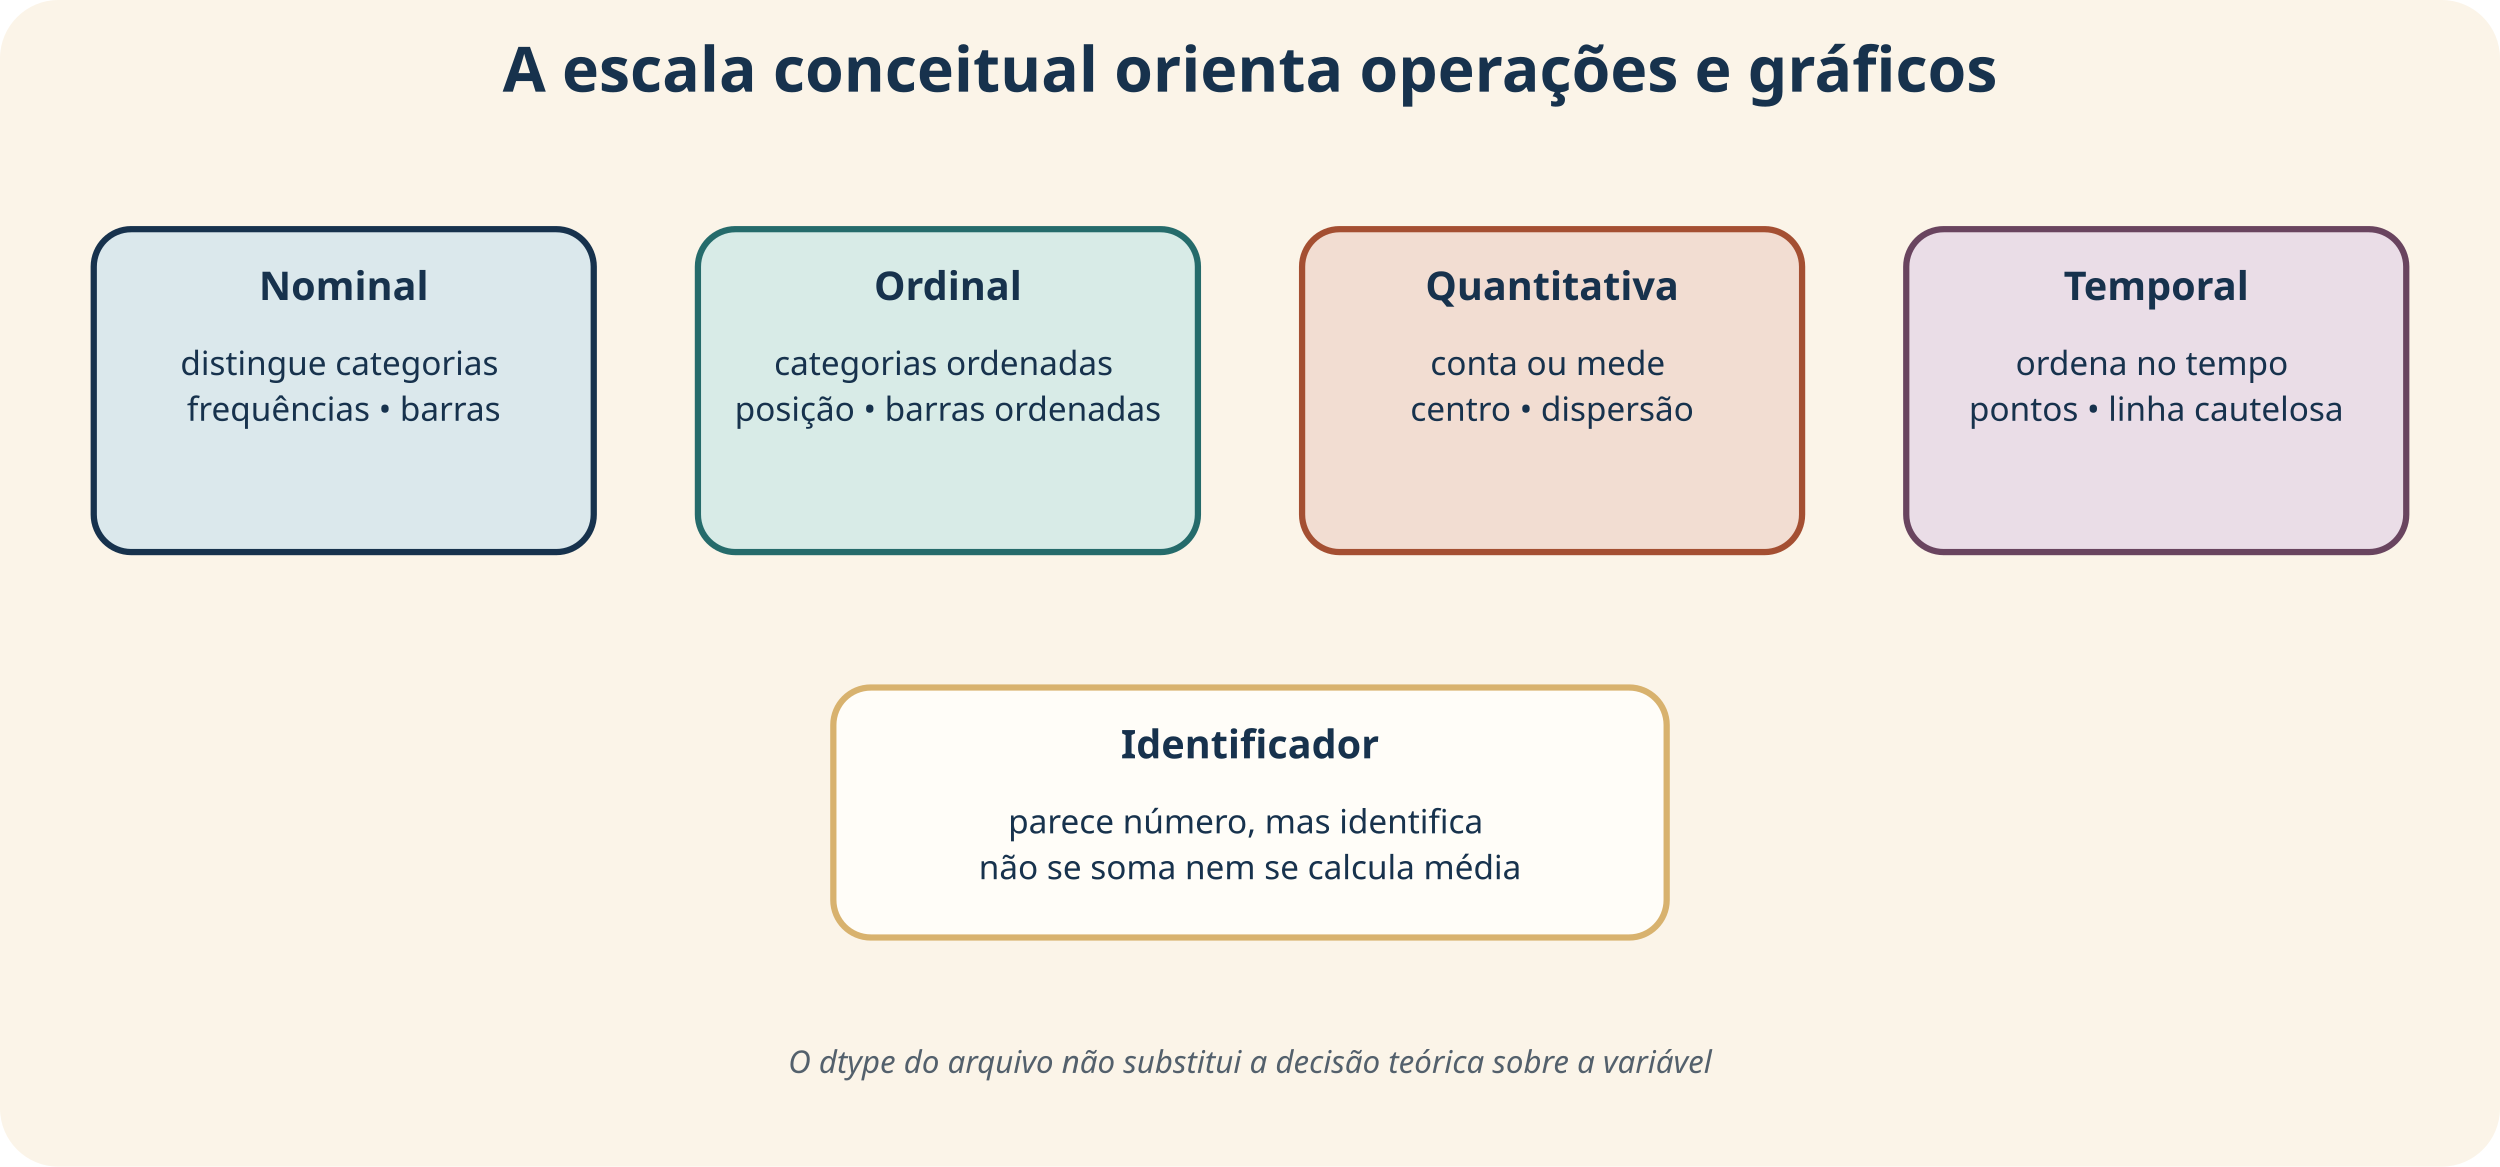
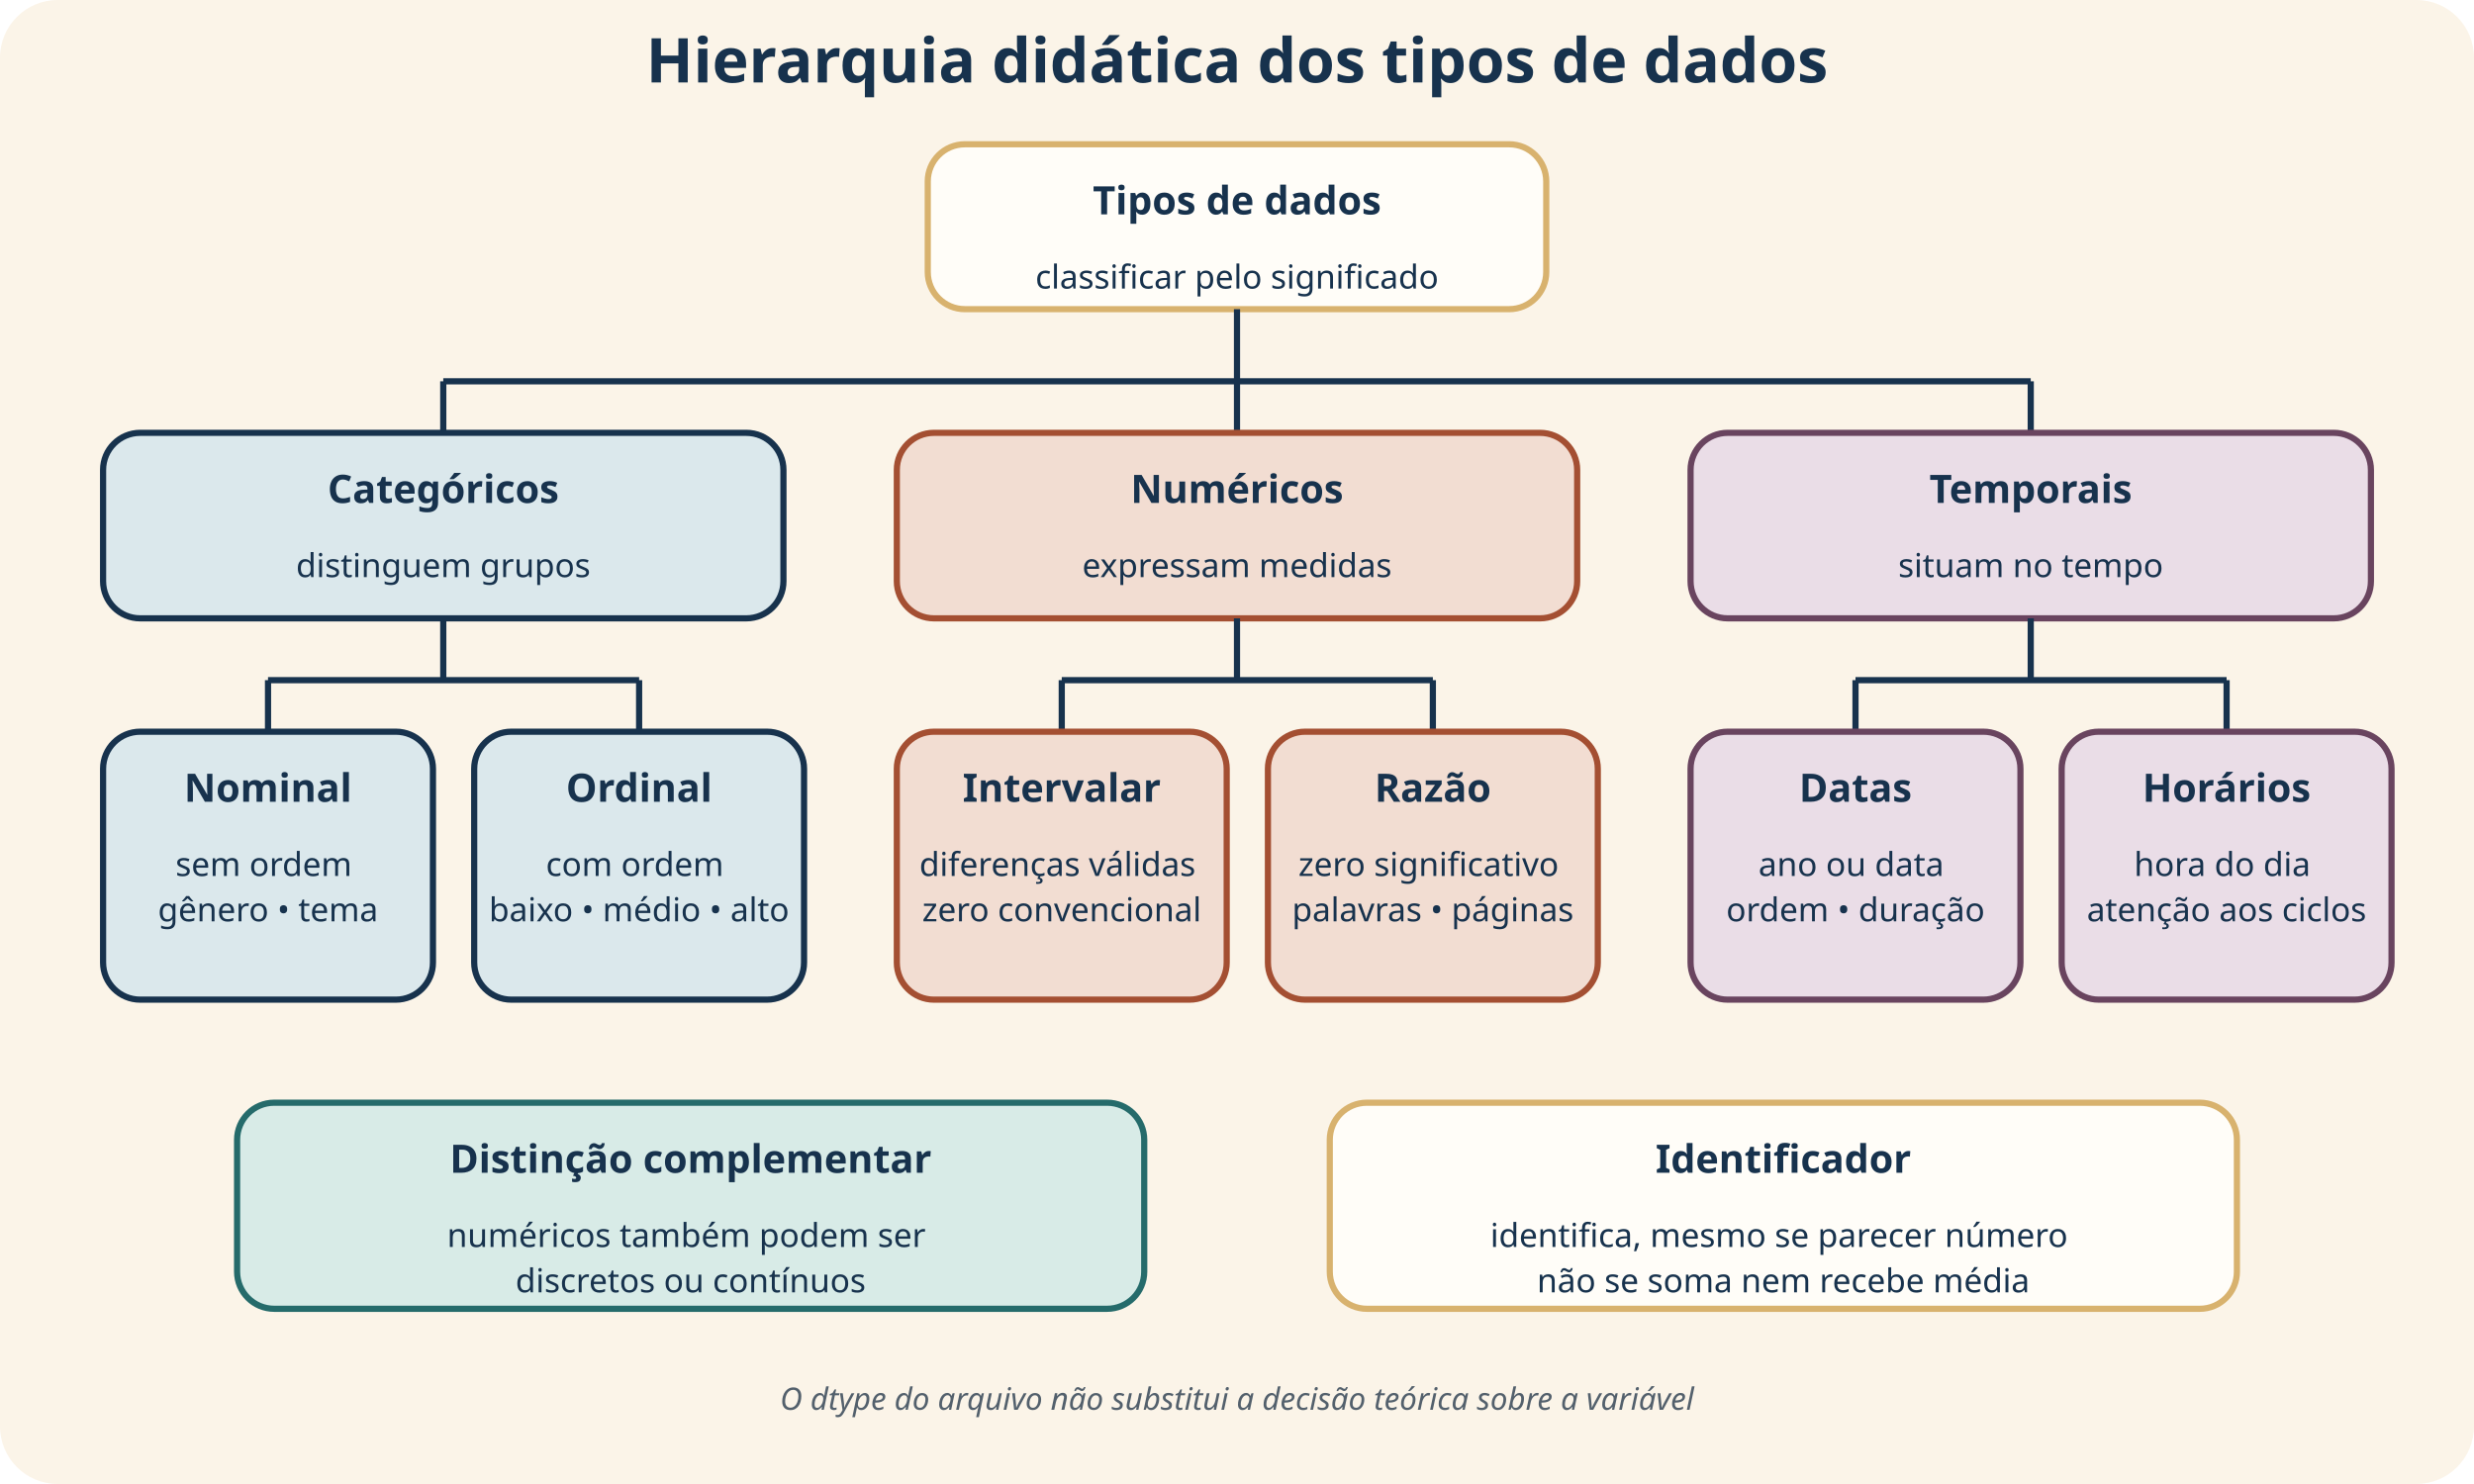
- <svg xmlns="http://www.w3.org/2000/svg" viewBox="0 0 1200 560" role="img" aria-labelledby="titulo descricao">
+ <svg xmlns="http://www.w3.org/2000/svg" viewBox="0 0 1200 720" role="img" aria-labelledby="titulo descricao">
  <defs>
    <marker id="seta" markerWidth="10" markerHeight="10" refX="8" refY="3" orient="auto" markerUnits="strokeWidth">
      <path d="M0,0 L0,6 L9,3 z" fill="#17324d" />
    </marker>
    <style>
    .titulo { font: 700 30px system-ui, sans-serif; fill: #17324d; }
    .subtitulo { font: 700 19px system-ui, sans-serif; fill: #17324d; }
    .corpo { font: 16px system-ui, sans-serif; fill: #17324d; }
    .pequeno { font: 14px system-ui, sans-serif; fill: #17324d; }
    .nota { font: italic 15px system-ui, sans-serif; fill: #53606c; }
    .seta { stroke: #17324d; stroke-width: 3; fill: none; marker-end: url(#seta); }
    .linha { stroke: #17324d; stroke-width: 3; fill: none; }
    .tracejada { stroke-dasharray: 9 7; }
  </style>
  </defs>
-   <rect width="1200" height="560" rx="28" fill="#fbf4e8" />
-   <text x="600" y="44" class="titulo" text-anchor="middle">
-     <tspan x="600" dy="0">A escala conceitual orienta operações e gráficos</tspan>
+   <rect width="1200" height="720" rx="28" fill="#fbf4e8" />
+   <text x="600" y="40" class="titulo" text-anchor="middle">
+     <tspan x="600" dy="0">Hierarquia didática dos tipos de dados</tspan>
  </text>
-   <rect x="45" y="110" width="240" height="155" rx="18" fill="#dbe8ec" stroke="#17324d" stroke-width="3" />
-   <text x="165.0" y="144" class="subtitulo" text-anchor="middle">
-     <tspan x="165.0" dy="0">Nominal</tspan>
+   <rect x="450" y="70" width="300" height="80" rx="18" fill="#fffdf8" stroke="#d8b26e" stroke-width="3" />
+   <text x="600.0" y="104" class="subtitulo" text-anchor="middle">
+     <tspan x="600.0" dy="0">Tipos de dados</tspan>
  </text>
-   <text x="165.0" y="180" class="corpo" text-anchor="middle">
-     <tspan x="165.0" dy="0">distingue categorias</tspan>
-     <tspan x="165.0" dy="22">frequências • barras</tspan>
+   <text x="600.0" y="140" class="corpo" text-anchor="middle">
+     <tspan x="600.0" dy="0">classificar pelo significado</tspan>
  </text>
-   <rect x="335" y="110" width="240" height="155" rx="18" fill="#d8ebe7" stroke="#256b6b" stroke-width="3" />
-   <text x="455.0" y="144" class="subtitulo" text-anchor="middle">
-     <tspan x="455.0" dy="0">Ordinal</tspan>
+   <path class="linha" d="M600,150 V185 H215 M600,185 H985" />
+   <path class="linha" d="M215,185 V210" />
+   <path class="linha" d="M600,185 V210" />
+   <path class="linha" d="M985,185 V210" />
+   <rect x="50" y="210" width="330" height="90" rx="18" fill="#dbe8ec" stroke="#17324d" stroke-width="3" />
+   <text x="215.0" y="244" class="subtitulo" text-anchor="middle">
+     <tspan x="215.0" dy="0">Categóricos</tspan>
  </text>
-   <text x="455.0" y="180" class="corpo" text-anchor="middle">
-     <tspan x="455.0" dy="0">categorias ordenadas</tspan>
-     <tspan x="455.0" dy="22">posição • barras ordenadas</tspan>
+   <text x="215.0" y="280" class="corpo" text-anchor="middle">
+     <tspan x="215.0" dy="0">distinguem grupos</tspan>
  </text>
-   <rect x="625" y="110" width="240" height="155" rx="18" fill="#f2ddd2" stroke="#a44f32" stroke-width="3" />
-   <text x="745.0" y="144" class="subtitulo" text-anchor="middle">
-     <tspan x="745.0" dy="0">Quantitativa</tspan>
+   <rect x="435" y="210" width="330" height="90" rx="18" fill="#f2ddd2" stroke="#a44f32" stroke-width="3" />
+   <text x="600.0" y="244" class="subtitulo" text-anchor="middle">
+     <tspan x="600.0" dy="0">Numéricos</tspan>
  </text>
-   <text x="745.0" y="180" class="corpo" text-anchor="middle">
-     <tspan x="745.0" dy="0">conta ou mede</tspan>
-     <tspan x="745.0" dy="22">centro • dispersão</tspan>
+   <text x="600.0" y="280" class="corpo" text-anchor="middle">
+     <tspan x="600.0" dy="0">expressam medidas</tspan>
  </text>
-   <rect x="915" y="110" width="240" height="155" rx="18" fill="#eadde7" stroke="#69445f" stroke-width="3" />
-   <text x="1035.0" y="144" class="subtitulo" text-anchor="middle">
-     <tspan x="1035.0" dy="0">Temporal</tspan>
+   <rect x="820" y="210" width="330" height="90" rx="18" fill="#eadde7" stroke="#69445f" stroke-width="3" />
+   <text x="985.0" y="244" class="subtitulo" text-anchor="middle">
+     <tspan x="985.0" dy="0">Temporais</tspan>
  </text>
-   <text x="1035.0" y="180" class="corpo" text-anchor="middle">
-     <tspan x="1035.0" dy="0">ordena no tempo</tspan>
-     <tspan x="1035.0" dy="22">pontos • linha cautelosa</tspan>
+   <text x="985.0" y="280" class="corpo" text-anchor="middle">
+     <tspan x="985.0" dy="0">situam no tempo</tspan>
  </text>
-   <rect x="400" y="330" width="400" height="120" rx="18" fill="#fffdf8" stroke="#d8b26e" stroke-width="3" />
-   <text x="600.0" y="364" class="subtitulo" text-anchor="middle">
-     <tspan x="600.0" dy="0">Identificador</tspan>
+   <path class="linha" d="M215,300 V330 H130 M215,330 H310 M130,330 V355 M310,330 V355" />
+   <path class="linha" d="M600,300 V330 H515 M600,330 H695 M515,330 V355 M695,330 V355" />
+   <path class="linha" d="M985,300 V330 H900 M985,330 H1080 M900,330 V355 M1080,330 V355" />
+   <rect x="50" y="355" width="160" height="130" rx="18" fill="#dbe8ec" stroke="#17324d" stroke-width="3" />
+   <text x="130.0" y="389" class="subtitulo" text-anchor="middle">
+     <tspan x="130.0" dy="0">Nominal</tspan>
  </text>
-   <text x="600.0" y="400" class="corpo" text-anchor="middle">
-     <tspan x="600.0" dy="0">parece número, mas identifica</tspan>
-     <tspan x="600.0" dy="22">não se soma nem se calcula média</tspan>
+   <text x="130.0" y="425" class="corpo" text-anchor="middle">
+     <tspan x="130.0" dy="0">sem ordem</tspan>
+     <tspan x="130.0" dy="22">gênero • tema</tspan>
  </text>
-   <text x="600" y="515" class="nota" text-anchor="middle">
+   <rect x="230" y="355" width="160" height="130" rx="18" fill="#dbe8ec" stroke="#17324d" stroke-width="3" />
+   <text x="310.0" y="389" class="subtitulo" text-anchor="middle">
+     <tspan x="310.0" dy="0">Ordinal</tspan>
+   </text>
+   <text x="310.0" y="425" class="corpo" text-anchor="middle">
+     <tspan x="310.0" dy="0">com ordem</tspan>
+     <tspan x="310.0" dy="22">baixo • médio • alto</tspan>
+   </text>
+   <rect x="435" y="355" width="160" height="130" rx="18" fill="#f2ddd2" stroke="#a44f32" stroke-width="3" />
+   <text x="515.0" y="389" class="subtitulo" text-anchor="middle">
+     <tspan x="515.0" dy="0">Intervalar</tspan>
+   </text>
+   <text x="515.0" y="425" class="corpo" text-anchor="middle">
+     <tspan x="515.0" dy="0">diferenças válidas</tspan>
+     <tspan x="515.0" dy="22">zero convencional</tspan>
+   </text>
+   <rect x="615" y="355" width="160" height="130" rx="18" fill="#f2ddd2" stroke="#a44f32" stroke-width="3" />
+   <text x="695.0" y="389" class="subtitulo" text-anchor="middle">
+     <tspan x="695.0" dy="0">Razão</tspan>
+   </text>
+   <text x="695.0" y="425" class="corpo" text-anchor="middle">
+     <tspan x="695.0" dy="0">zero significativo</tspan>
+     <tspan x="695.0" dy="22">palavras • páginas</tspan>
+   </text>
+   <rect x="820" y="355" width="160" height="130" rx="18" fill="#eadde7" stroke="#69445f" stroke-width="3" />
+   <text x="900.0" y="389" class="subtitulo" text-anchor="middle">
+     <tspan x="900.0" dy="0">Datas</tspan>
+   </text>
+   <text x="900.0" y="425" class="corpo" text-anchor="middle">
+     <tspan x="900.0" dy="0">ano ou data</tspan>
+     <tspan x="900.0" dy="22">ordem • duração</tspan>
+   </text>
+   <rect x="1000" y="355" width="160" height="130" rx="18" fill="#eadde7" stroke="#69445f" stroke-width="3" />
+   <text x="1080.0" y="389" class="subtitulo" text-anchor="middle">
+     <tspan x="1080.0" dy="0">Horários</tspan>
+   </text>
+   <text x="1080.0" y="425" class="corpo" text-anchor="middle">
+     <tspan x="1080.0" dy="0">hora do dia</tspan>
+     <tspan x="1080.0" dy="22">atenção aos ciclos</tspan>
+   </text>
+   <rect x="115" y="535" width="440" height="100" rx="18" fill="#d8ebe7" stroke="#256b6b" stroke-width="3" />
+   <text x="335.0" y="569" class="subtitulo" text-anchor="middle">
+     <tspan x="335.0" dy="0">Distinção complementar</tspan>
+   </text>
+   <text x="335.0" y="605" class="corpo" text-anchor="middle">
+     <tspan x="335.0" dy="0">numéricos também podem ser</tspan>
+     <tspan x="335.0" dy="22">discretos ou contínuos</tspan>
+   </text>
+   <rect x="645" y="535" width="440" height="100" rx="18" fill="#fffdf8" stroke="#d8b26e" stroke-width="3" />
+   <text x="865.0" y="569" class="subtitulo" text-anchor="middle">
+     <tspan x="865.0" dy="0">Identificador</tspan>
+   </text>
+   <text x="865.0" y="605" class="corpo" text-anchor="middle">
+     <tspan x="865.0" dy="0">identifica, mesmo se parecer número</tspan>
+     <tspan x="865.0" dy="22">não se soma nem recebe média</tspan>
+   </text>
+   <text x="600" y="684" class="nota" text-anchor="middle">
    <tspan x="600" dy="0">O dtype do arquivo não substitui a decisão teórica sobre a variável</tspan>
  </text>
</svg>
